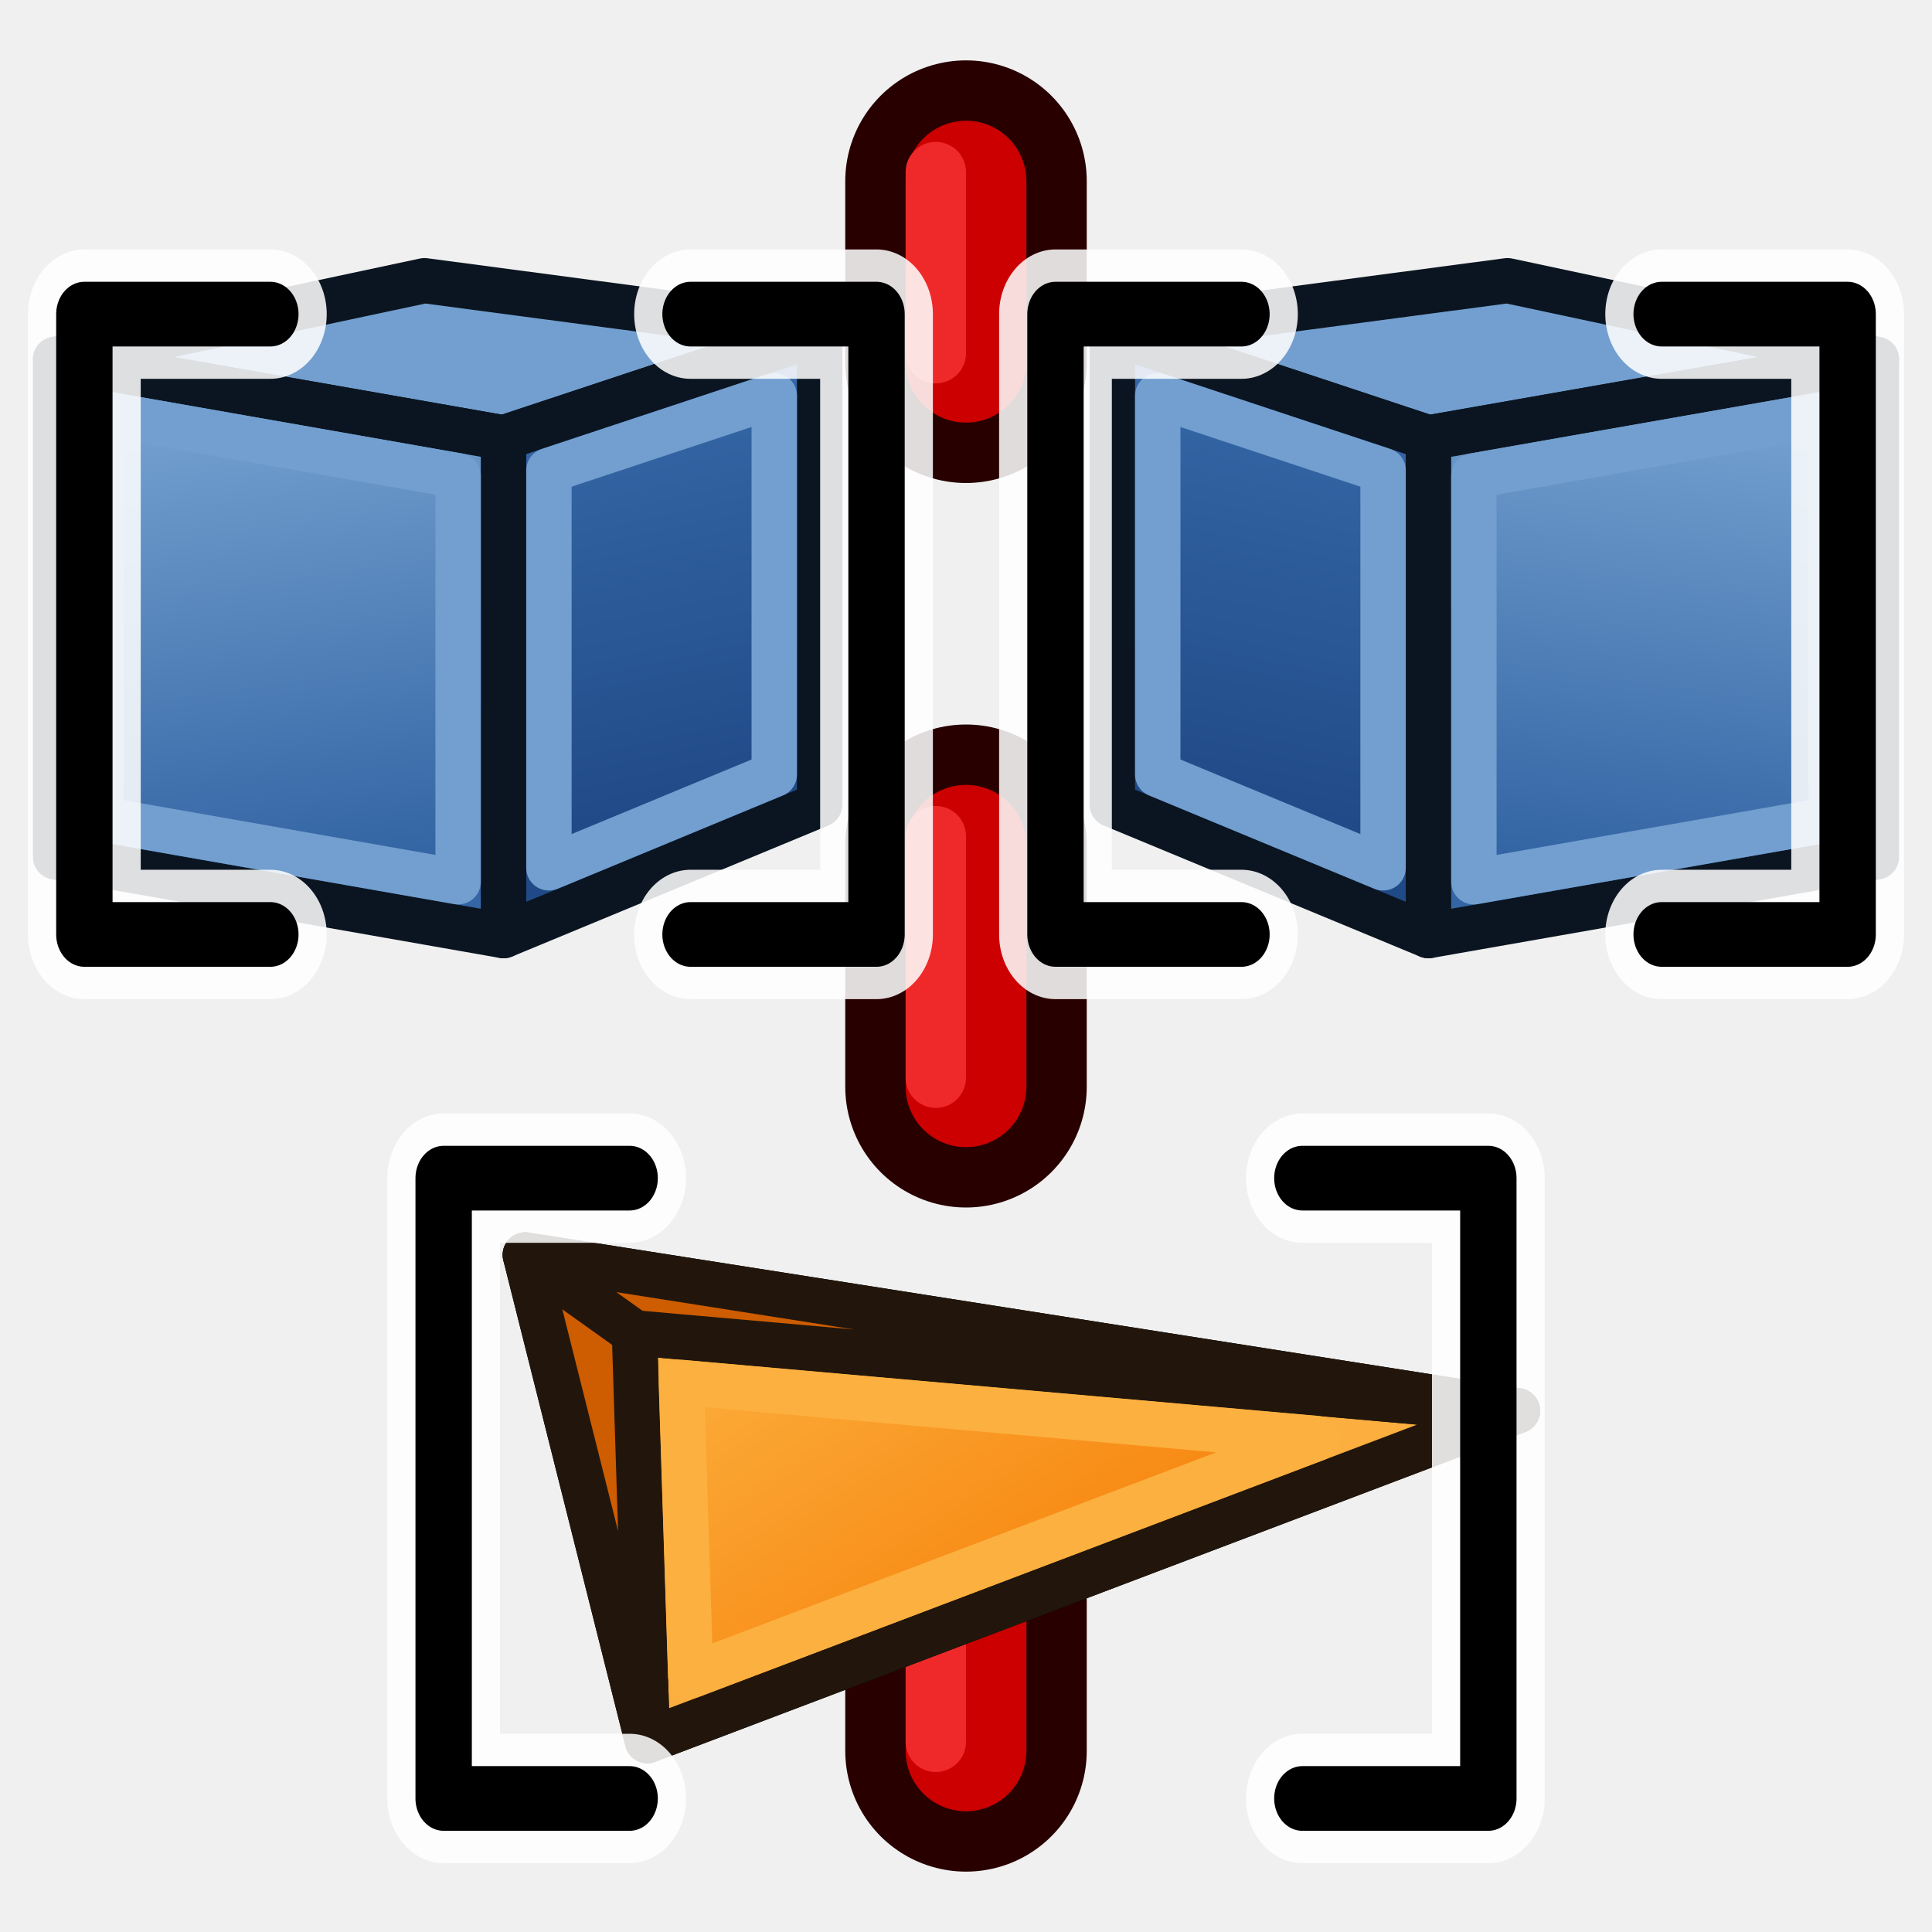
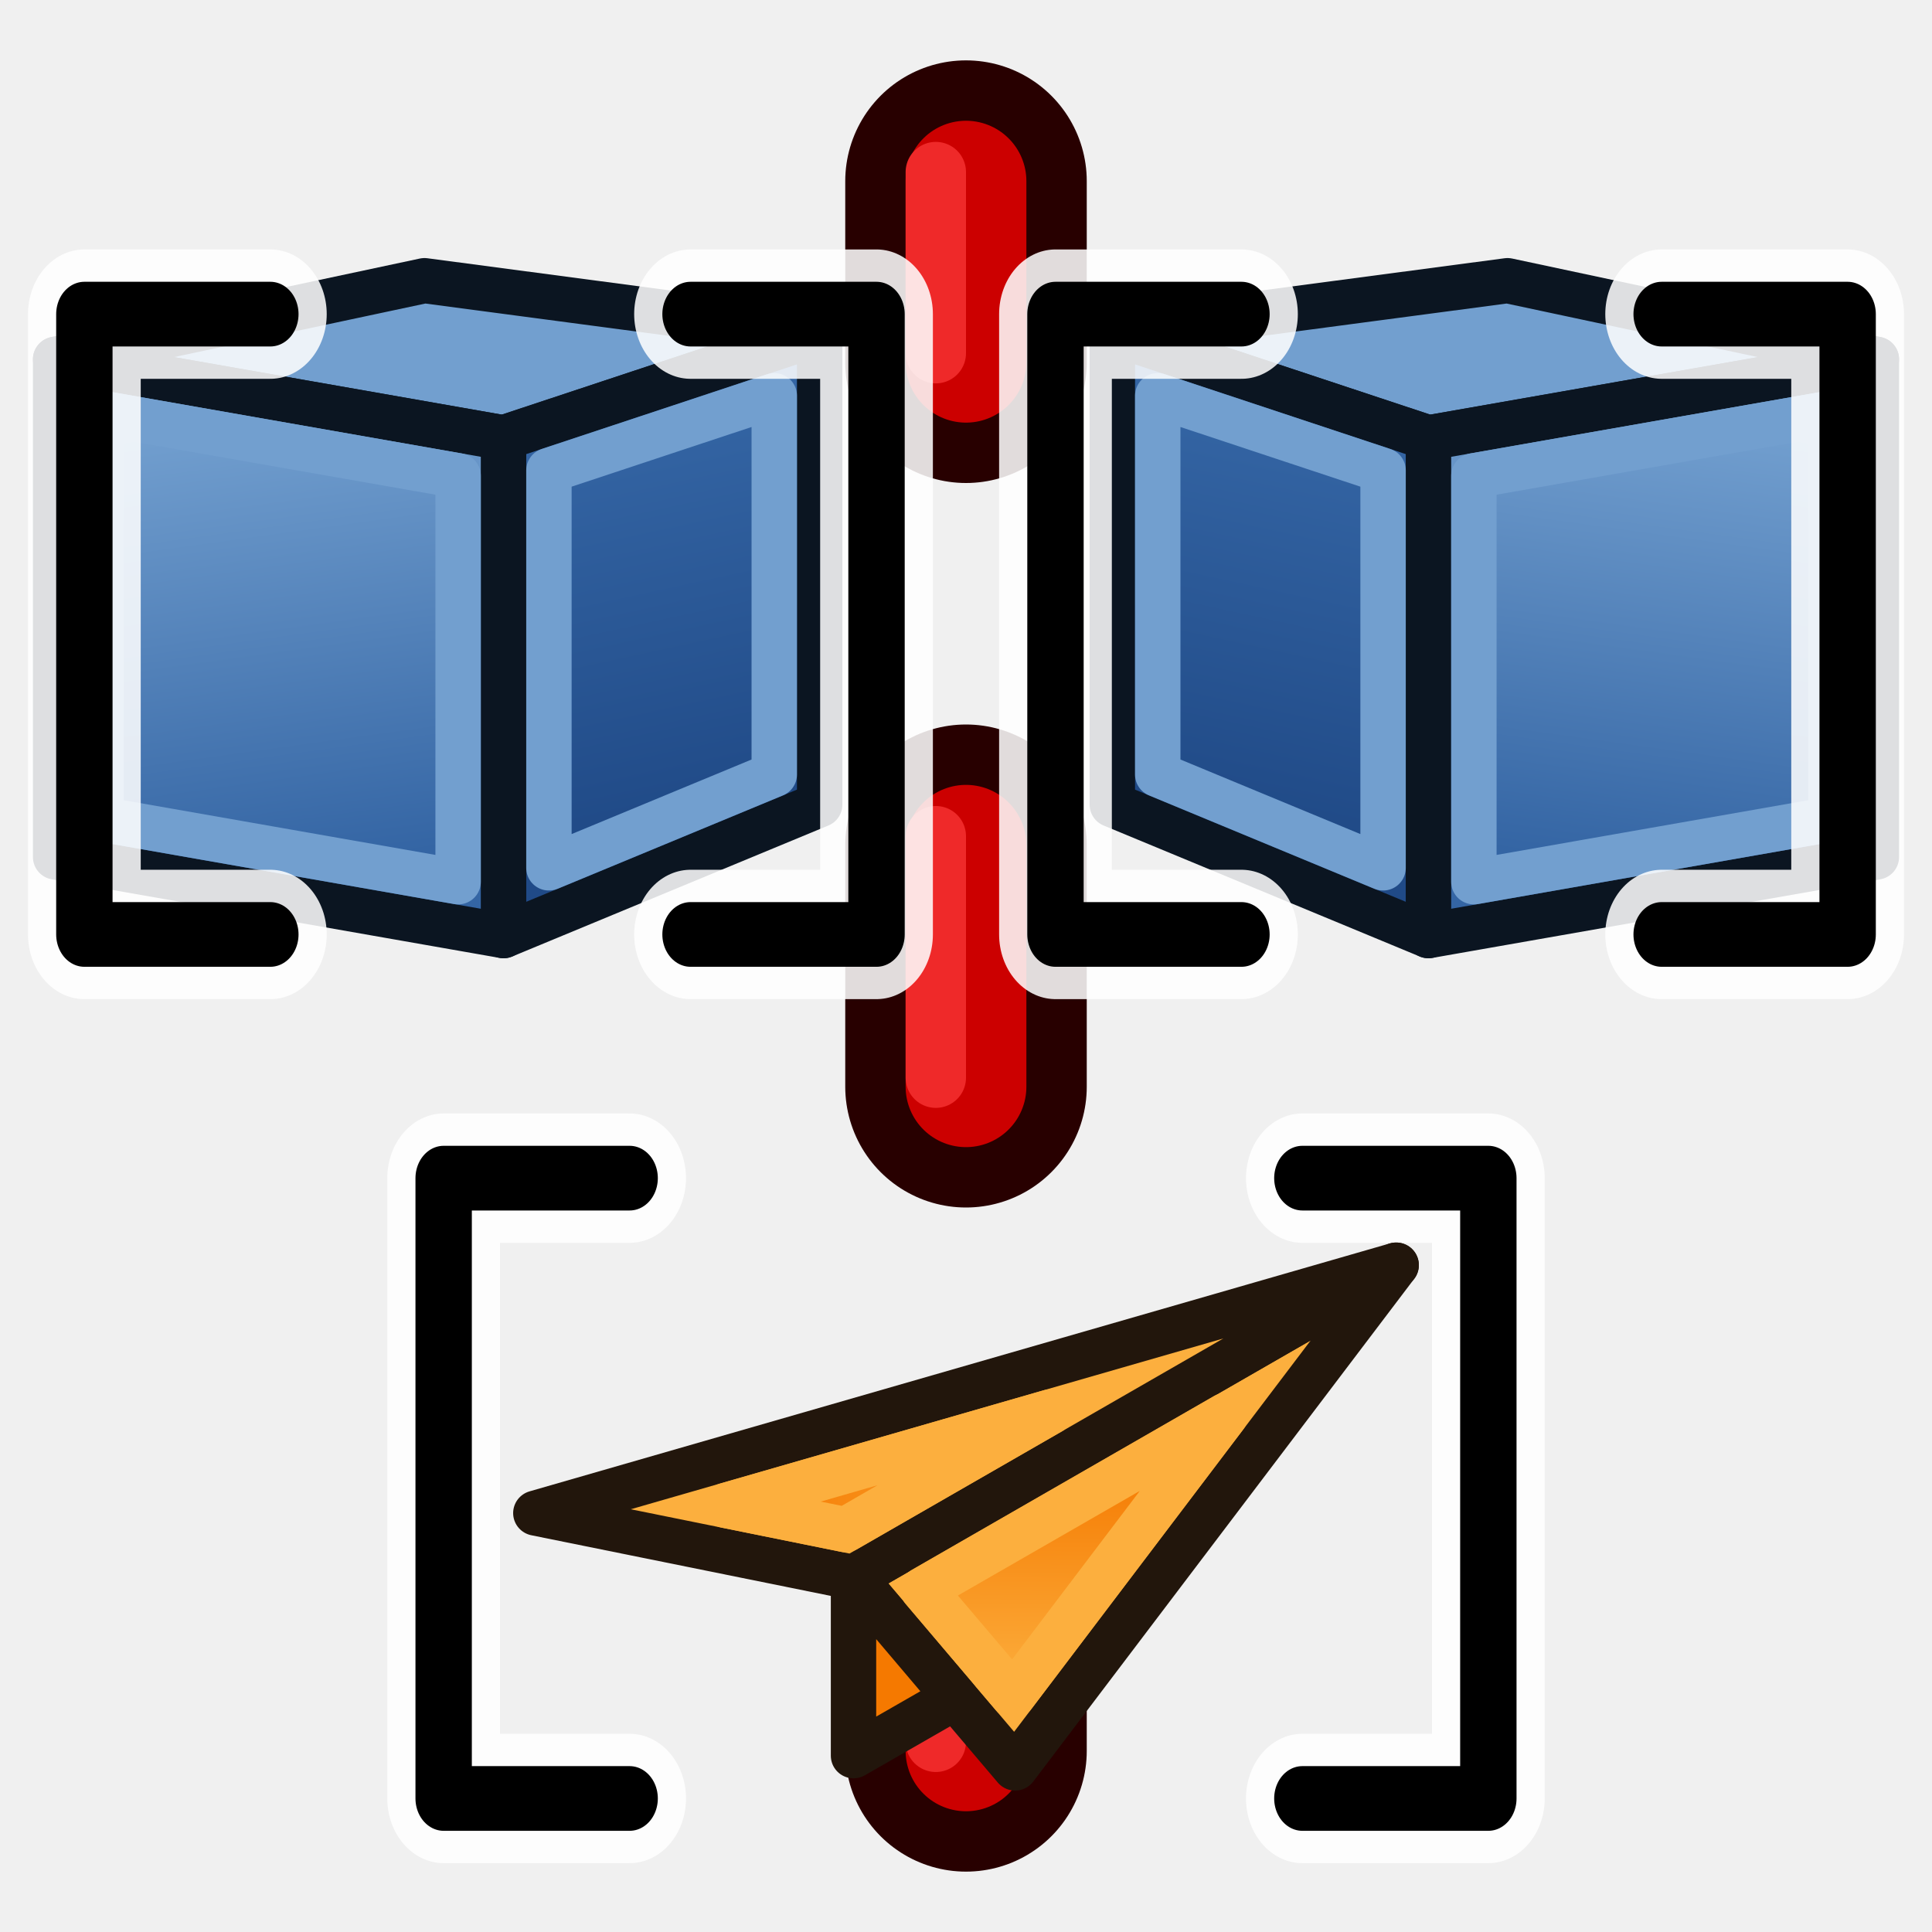
<svg xmlns="http://www.w3.org/2000/svg" xmlns:xlink="http://www.w3.org/1999/xlink" width="64" height="64" id="svg2869" version="1.1" viewBox="0 0 64 64">
  <defs id="defs2871">
    <linearGradient id="linearGradient5">
      <stop style="stop-color:#ef2929;stop-opacity:1;" offset="0" id="stop19" />
      <stop style="stop-color:#ef2929;stop-opacity:0;" offset="1" id="stop20" />
    </linearGradient>
    <linearGradient id="swatch18">
      <stop style="stop-color:#ef2929;stop-opacity:1;" offset="0" id="stop18" />
    </linearGradient>
    <linearGradient id="swatch15">
      <stop style="stop-color:#3d0000;stop-opacity:1;" offset="0" id="stop15" />
    </linearGradient>
    <linearGradient id="linearGradient5-1">
      <stop style="stop-color:#ef2929;stop-opacity:1;" offset="0" id="stop5" />
      <stop style="stop-color:#ef2929;stop-opacity:0;" offset="1" id="stop6" />
    </linearGradient>
    <linearGradient id="linearGradient3836-9">
      <stop style="stop-color:#a40000;stop-opacity:1" offset="0" id="stop3838-8" />
      <stop style="stop-color:#ef2929;stop-opacity:1" offset="1" id="stop3840-1" />
    </linearGradient>
    <linearGradient xlink:href="#linearGradient1" id="linearGradient4" x1="-10.642" y1="27.423" x2="0" y2="43.608" gradientUnits="userSpaceOnUse" />
    <linearGradient id="linearGradient1">
      <stop style="stop-color:#fcaf3e;stop-opacity:1" offset="0" id="stop3" />
      <stop style="stop-color:#f57900;stop-opacity:1" offset="1" id="stop4" />
    </linearGradient>
    <linearGradient xlink:href="#linearGradient3828" id="linearGradient3840" gradientUnits="userSpaceOnUse" x1="-2.224" y1="759.33" x2="281.502" y2="728.49" />
    <linearGradient id="linearGradient3828">
      <stop style="stop-color:#729fcf;stop-opacity:1" offset="0" id="stop3830" />
      <stop style="stop-color:#204a87;stop-opacity:1" offset="1" id="stop3832" />
    </linearGradient>
    <linearGradient xlink:href="#linearGradient3860" id="linearGradient3866" x1="35.238" y1="33.039" x2="27.98" y2="20.136" gradientUnits="userSpaceOnUse" />
    <linearGradient id="linearGradient3860">
      <stop style="stop-color:#204a87;stop-opacity:1" offset="0" id="stop3862" />
      <stop style="stop-color:#729fcf;stop-opacity:1" offset="1" id="stop3864" />
    </linearGradient>
    <linearGradient xlink:href="#linearGradient3833" id="linearGradient3893" gradientUnits="userSpaceOnUse" gradientTransform="translate(-40,60)" x1="90" y1="17" x2="93" y2="47" />
    <linearGradient id="linearGradient3833">
      <stop style="stop-color:#729fcf;stop-opacity:1" offset="0" id="stop3835" />
      <stop style="stop-color:#3465a4;stop-opacity:1" offset="1" id="stop3837" />
    </linearGradient>
    <linearGradient y2="42" x2="86" y1="17" x1="90" gradientTransform="translate(-40,60)" gradientUnits="userSpaceOnUse" id="linearGradient3862" xlink:href="#linearGradient3885" />
    <linearGradient id="linearGradient3885">
      <stop id="stop3887" offset="0" style="stop-color:#3465a4;stop-opacity:1" />
      <stop id="stop3889" offset="1" style="stop-color:#204a87;stop-opacity:1" />
    </linearGradient>
    <linearGradient xlink:href="#linearGradient1" id="linearGradient57" gradientUnits="userSpaceOnUse" x1="-10.642" y1="27.423" x2="0" y2="43.608" />
    <linearGradient xlink:href="#linearGradient1" id="linearGradient57-6" gradientUnits="userSpaceOnUse" x1="-10.642" y1="27.423" x2="0" y2="43.608" />
    <linearGradient y2="21.837" x2="47.502" y1="51.18" x1="53.897" gradientTransform="translate(0,-4)" gradientUnits="userSpaceOnUse" id="linearGradient1905" xlink:href="#linearGradient3777" />
    <linearGradient id="linearGradient3777">
      <stop style="stop-color:#204a87;stop-opacity:1" offset="0" id="stop3779" />
      <stop style="stop-color:#3465a4;stop-opacity:1" offset="1" id="stop3781" />
    </linearGradient>
    <linearGradient y2="21.311" x2="17.329" y1="55.718" x1="22.117" gradientTransform="translate(0,-4)" gradientUnits="userSpaceOnUse" id="linearGradient1907" xlink:href="#linearGradient3767" />
    <linearGradient id="linearGradient3767">
      <stop style="stop-color:#3465a4;stop-opacity:1" offset="0" id="stop3769" />
      <stop style="stop-color:#729fcf;stop-opacity:1" offset="1" id="stop3771" />
    </linearGradient>
    <linearGradient y2="21.837" x2="47.502" y1="51.18" x1="53.897" gradientTransform="translate(0,-4)" gradientUnits="userSpaceOnUse" id="linearGradient1905-3" xlink:href="#linearGradient3777" />
    <linearGradient y2="21.311" x2="17.329" y1="55.718" x1="22.117" gradientTransform="translate(0,-4)" gradientUnits="userSpaceOnUse" id="linearGradient1907-5" xlink:href="#linearGradient3767" />
    <linearGradient xlink:href="#linearGradient3777" id="linearGradient25" gradientUnits="userSpaceOnUse" gradientTransform="translate(0,-4)" x1="53.897" y1="51.18" x2="47.502" y2="21.837" />
    <linearGradient xlink:href="#linearGradient3767" id="linearGradient26" gradientUnits="userSpaceOnUse" gradientTransform="translate(0,-4)" x1="22.117" y1="55.718" x2="17.329" y2="21.311" />
+     <linearGradient xlink:href="#linearGradient1" id="linearGradient271-9" gradientUnits="userSpaceOnUse" x1="-129.76" y1="90.001" x2="-129.631" y2="78.222" />
+     <linearGradient xlink:href="#linearGradient223" id="linearGradient272-6" gradientUnits="userSpaceOnUse" x1="-146.058" y1="77.268" x2="-126.615" y2="76.48" />
+     <linearGradient id="linearGradient223">
+       <stop style="stop-color:#f57900;stop-opacity:1" offset="0" id="stop223" />
+       <stop style="stop-color:#fcaf3e;stop-opacity:1" offset="1" id="stop224" />
+     </linearGradient>
  </defs>
  <g id="layer3" style="display:inline">
    <g id="layer1">
      <g id="g4289" transform="matrix(0.1621282,0,0,0.1621282,6.360599,-66.10881)">
        <g transform="matrix(-2.691444,0,0,2.676714,352.2211,446.3601)" id="g25" style="stroke-width:1.828">
          <path id="path21" d="M 3,13 37,19 61,11 31,7 Z" style="fill:#729fcf;stroke:#0b1521;stroke-width:3.447;stroke-linecap:butt;stroke-linejoin:round;stroke-dasharray:none;stroke-opacity:1" />
          <path id="path22" d="M 61,11 V 47 L 37,57 V 19 Z" style="fill:url(#linearGradient25);fill-opacity:1;stroke:#0b1521;stroke-width:3.447;stroke-linecap:butt;stroke-linejoin:round;stroke-dasharray:none;stroke-opacity:1" />
          <path style="display:inline;overflow:visible;visibility:visible;fill:url(#linearGradient26);fill-opacity:1;fill-rule:evenodd;stroke:#0b1521;stroke-width:3.447;stroke-linecap:butt;stroke-linejoin:round;stroke-miterlimit:4;stroke-dasharray:none;stroke-dashoffset:0;stroke-opacity:1;marker:none;enable-background:accumulate" d="m 3,13 34,6 V 57 L 3,51 Z" id="path23" />
          <path id="path24" d="M 57.553,15.781 V 44.703 L 40.447,51.83 V 21.484 Z" style="fill:none;fill-opacity:1;stroke:#729fcf;stroke-width:3.447;stroke-linecap:butt;stroke-linejoin:round;stroke-dasharray:none;stroke-opacity:1" />
          <path style="display:inline;overflow:visible;visibility:visible;fill:none;fill-opacity:1;fill-rule:evenodd;stroke:#729fcf;stroke-width:3.447;stroke-linecap:butt;stroke-linejoin:round;stroke-miterlimit:4;stroke-dasharray:none;stroke-dashoffset:0;stroke-opacity:1;marker:none;enable-background:accumulate" d="M 6.447,17.109 33.553,21.893 V 52.891 L 6.447,48.107 Z" id="path25" />
        </g>
        <g transform="matrix(2.691444,0,0,2.676714,-35.9356,446.3601)" id="g3004-2" style="stroke-width:1.828">
          <path id="path2993-5" d="M 3,13 37,19 61,11 31,7 Z" style="fill:#729fcf;stroke:#0b1521;stroke-width:3.447;stroke-linecap:butt;stroke-linejoin:round;stroke-dasharray:none;stroke-opacity:1" />
          <path id="path2995-4" d="M 61,11 V 47 L 37,57 V 19 Z" style="fill:url(#linearGradient1905-3);fill-opacity:1;stroke:#0b1521;stroke-width:3.447;stroke-linecap:butt;stroke-linejoin:round;stroke-dasharray:none;stroke-opacity:1" />
          <path style="display:inline;overflow:visible;visibility:visible;fill:url(#linearGradient1907-5);fill-opacity:1;fill-rule:evenodd;stroke:#0b1521;stroke-width:3.447;stroke-linecap:butt;stroke-linejoin:round;stroke-miterlimit:4;stroke-dasharray:none;stroke-dashoffset:0;stroke-opacity:1;marker:none;enable-background:accumulate" d="m 3,13 34,6 V 57 L 3,51 Z" id="path3825-8-7" />
          <path id="path49" d="M 57.553,15.781 V 44.703 L 40.447,51.83 V 21.484 Z" style="fill:none;fill-opacity:1;stroke:#729fcf;stroke-width:3.447;stroke-linecap:butt;stroke-linejoin:round;stroke-dasharray:none;stroke-opacity:1" />
          <path style="display:inline;overflow:visible;visibility:visible;fill:none;fill-opacity:1;fill-rule:evenodd;stroke:#729fcf;stroke-width:3.447;stroke-linecap:butt;stroke-linejoin:round;stroke-miterlimit:4;stroke-dasharray:none;stroke-dashoffset:0;stroke-opacity:1;marker:none;enable-background:accumulate" d="M 6.447,17.109 33.553,21.893 V 52.891 L 6.447,48.107 Z" id="path50" />
        </g>
        <g id="layer1-9" transform="matrix(6.167958,0,0,6.167958,-39.23191,407.7564)">
          <g id="g3922">
            <path style="fill:none;stroke:#280000;stroke-width:8;stroke-linecap:round;stroke-linejoin:miter;stroke-miterlimit:4;stroke-dasharray:8, 16;stroke-dashoffset:2;stroke-opacity:1" d="M 32,6 V 58" id="path3891" />
            <path style="fill:none;stroke:#cc0000;stroke-width:4;stroke-linecap:round;stroke-linejoin:miter;stroke-miterlimit:4;stroke-dasharray:8, 16;stroke-dashoffset:2;stroke-opacity:1" d="M 32,6 V 58" id="path3891-9" />
            <path style="fill:none;stroke:#ef2929;stroke-width:2;stroke-linecap:round;stroke-linejoin:miter;stroke-miterlimit:4;stroke-dasharray:8, 16;stroke-dashoffset:2;stroke-opacity:1" d="m 31,5.7 v 52" id="path3891-9-1" />
          </g>
        </g>
        <g id="g1" transform="translate(66.7989,190.4982)">
-           <g id="g56" style="stroke-width:1;stroke-dasharray:none" transform="matrix(6.167958,0,0,6.167958,111.9853,311.5968)">
-             <path id="path52" d="m -17.945,26.276 4.044,16.089 28.823,-10.927 z" style="fill:none;stroke:#000000;stroke-width:1.5;stroke-linecap:round;stroke-linejoin:round;stroke-dasharray:none;stroke-opacity:1" />
-             <path id="path53" d="M -13.901,42.366 14.922,31.439 -14.331,28.857 Z" style="fill:#fcaf3e;fill-opacity:1;stroke:#22160c;stroke-width:1.5;stroke-linecap:round;stroke-linejoin:round;stroke-dasharray:none;stroke-opacity:1" />
-             <path id="path54" d="m -17.945,26.276 4.044,16.089 -0.43,-13.508 z" style="fill:#ce5c00;fill-opacity:1;stroke:#22160c;stroke-width:1.5;stroke-linecap:round;stroke-linejoin:round;stroke-dasharray:none;stroke-opacity:1" />
-             <path id="path55" d="m -14.331,28.857 29.253,2.581 -32.867,-5.162 z" style="fill:#ce5c00;fill-opacity:1;stroke:#22160c;stroke-width:1.5;stroke-linecap:round;stroke-linejoin:round;stroke-dasharray:none;stroke-opacity:1" />
-             <path id="path56" d="M -12.777,30.5 8.268,32.357 -12.467,40.219 Z" style="fill:url(#linearGradient57);fill-opacity:1;stroke:#fcb040;stroke-width:1.5;stroke-linecap:round;stroke-linejoin:round;stroke-dasharray:none;stroke-opacity:1" />
-           </g>
          <g id="g52" transform="matrix(6.167958,0,0,6.167958,-69.66167,425.821)">
            <g id="g49" transform="matrix(0.7245765,0,0,0.7085627,3.930846,1.096405)" style="stroke-width:1.396">
              <g style="stroke-width:2.791;stroke-miterlimit:4;stroke-dasharray:none" id="g48" transform="matrix(1.492248,0,0,1.751049,-0.2232012,-39.0792)">
                <path id="path47" d="M 10.351,25.636 H 4.653 v 16.562 h 5.698" style="fill:none;stroke:#ffffff;stroke-width:3.454;stroke-linecap:round;stroke-linejoin:round;stroke-miterlimit:4;stroke-dasharray:none;stroke-opacity:0.86" />
                <path style="fill:none;stroke:#000000;stroke-width:1.727;stroke-linecap:round;stroke-linejoin:round;stroke-miterlimit:4;stroke-dasharray:none;stroke-opacity:1" d="M 10.351,25.636 H 4.653 v 16.562 h 5.698" id="path48" />
              </g>
              <g style="stroke-width:2.791;stroke-miterlimit:4;stroke-dasharray:none" id="use48" transform="matrix(-1.492248,0,0,1.751049,61.425,-39.0792)">
                <path id="path71" d="M 10.351,25.636 H 4.653 v 16.562 h 5.698" style="fill:none;stroke:#ffffff;stroke-width:3.454;stroke-linecap:round;stroke-linejoin:round;stroke-miterlimit:4;stroke-dasharray:none;stroke-opacity:0.86" />
                <path style="fill:none;stroke:#000000;stroke-width:1.727;stroke-linecap:round;stroke-linejoin:round;stroke-miterlimit:4;stroke-dasharray:none;stroke-opacity:1" d="M 10.351,25.636 H 4.653 v 16.562 h 5.698" id="path72" />
              </g>
            </g>
+           </g>
+           <g id="g268-1" style="display:inline;stroke-width:1.489" transform="matrix(4.149397,0,0,4.135181,649.1633,191.3913)">
+             <path d="m -113.252,68.766 -26.727,15.43 7.964,9.416 z" style="fill:#fcaf3e;fill-rule:evenodd;stroke:#22160c;stroke-width:2.234;stroke-linecap:round;stroke-linejoin:round;stroke-dasharray:none;stroke-opacity:1" id="path264-7" />
+             <path d="m -113.252,68.766 -42.364,12.252 15.637,3.178 z" style="fill:#fcaf3e;fill-rule:evenodd;stroke:#22160c;stroke-width:2.234;stroke-linecap:round;stroke-linejoin:round;stroke-dasharray:none;stroke-opacity:1" id="path265-0" />
+             <path d="m -139.973,84.192 v 8.814 l 5.008,-2.884 z" style="fill:#f57900;fill-rule:evenodd;stroke:#22160c;stroke-width:2.234;stroke-linecap:round;stroke-linejoin:round;stroke-dasharray:none;stroke-opacity:1" id="path266-7" />
+             <path d="m -121.668,76.203 -10.447,13.832 -4.434,-5.242 z" style="fill:url(#linearGradient271-9);fill-rule:evenodd;stroke:#fcaf3e;stroke-width:2.234;stroke-linecap:round;stroke-linejoin:round;stroke-dasharray:none;stroke-opacity:1" id="path267-6" />
+             <path d="m -130.275,76.016 -10.086,5.822 -5.9,-1.199 z" style="font-variation-settings:normal;opacity:1;vector-effect:none;fill:url(#linearGradient272-6);fill-opacity:1;fill-rule:evenodd;stroke:#fcaf3e;stroke-width:2.234;stroke-linecap:round;stroke-linejoin:round;stroke-miterlimit:4;stroke-dasharray:none;stroke-dashoffset:0;stroke-opacity:1;-inkscape-stroke:none;stop-color:#000000;stop-opacity:1" id="path268-4" />
          </g>
        </g>
        <g id="g17" transform="translate(0.8200667,34.39176)">
          <g id="g16" transform="matrix(6.167958,0,0,6.167958,-82.81765,405.3896)">
            <g id="g15" transform="matrix(0.7245765,0,0,0.7085627,3.930846,1.096405)" style="stroke-width:1.396">
              <g style="stroke-width:2.791;stroke-miterlimit:4;stroke-dasharray:none" id="g12" transform="matrix(1.492248,0,0,1.751049,1.057654,-39.0792)">
                <path id="path11" d="M 10.351,25.636 H 4.653 v 16.562 h 5.698" style="fill:none;stroke:#ffffff;stroke-width:3.454;stroke-linecap:round;stroke-linejoin:round;stroke-miterlimit:4;stroke-dasharray:none;stroke-opacity:0.86" />
                <path style="fill:none;stroke:#000000;stroke-width:1.727;stroke-linecap:round;stroke-linejoin:round;stroke-miterlimit:4;stroke-dasharray:none;stroke-opacity:1" d="M 10.351,25.636 H 4.653 v 16.562 h 5.698" id="path12" />
              </g>
              <g style="stroke-width:2.791;stroke-miterlimit:4;stroke-dasharray:none" id="g14" transform="matrix(-1.492248,0,0,1.751049,51.16038,-39.0792)">
                <path id="path13" d="M 10.351,25.636 H 4.653 v 16.562 h 5.698" style="fill:none;stroke:#ffffff;stroke-width:3.454;stroke-linecap:round;stroke-linejoin:round;stroke-miterlimit:4;stroke-dasharray:none;stroke-opacity:0.86" />
                <path style="fill:none;stroke:#000000;stroke-width:1.727;stroke-linecap:round;stroke-linejoin:round;stroke-miterlimit:4;stroke-dasharray:none;stroke-opacity:1" d="M 10.351,25.636 H 4.653 v 16.562 h 5.698" id="path14" />
              </g>
            </g>
            <g id="g21" transform="matrix(0.7245765,0,0,0.7085627,36.10024,1.096405)" style="stroke-width:1.396">
              <g style="stroke-width:2.791;stroke-miterlimit:4;stroke-dasharray:none" id="g18" transform="matrix(1.492248,0,0,1.751049,1.057654,-39.0792)">
                <path id="path17" d="M 10.351,25.636 H 4.653 v 16.562 h 5.698" style="fill:none;stroke:#ffffff;stroke-width:3.454;stroke-linecap:round;stroke-linejoin:round;stroke-miterlimit:4;stroke-dasharray:none;stroke-opacity:0.86" />
                <path style="fill:none;stroke:#000000;stroke-width:1.727;stroke-linecap:round;stroke-linejoin:round;stroke-miterlimit:4;stroke-dasharray:none;stroke-opacity:1" d="M 10.351,25.636 H 4.653 v 16.562 h 5.698" id="path18" />
              </g>
              <g style="stroke-width:2.791;stroke-miterlimit:4;stroke-dasharray:none" id="g20" transform="matrix(-1.492248,0,0,1.751049,51.16038,-39.0792)">
                <path id="path19" d="M 10.351,25.636 H 4.653 v 16.562 h 5.698" style="fill:none;stroke:#ffffff;stroke-width:3.454;stroke-linecap:round;stroke-linejoin:round;stroke-miterlimit:4;stroke-dasharray:none;stroke-opacity:0.86" />
                <path style="fill:none;stroke:#000000;stroke-width:1.727;stroke-linecap:round;stroke-linejoin:round;stroke-miterlimit:4;stroke-dasharray:none;stroke-opacity:1" d="M 10.351,25.636 H 4.653 v 16.562 h 5.698" id="path20" />
              </g>
            </g>
          </g>
        </g>
      </g>
    </g>
  </g>
</svg>
